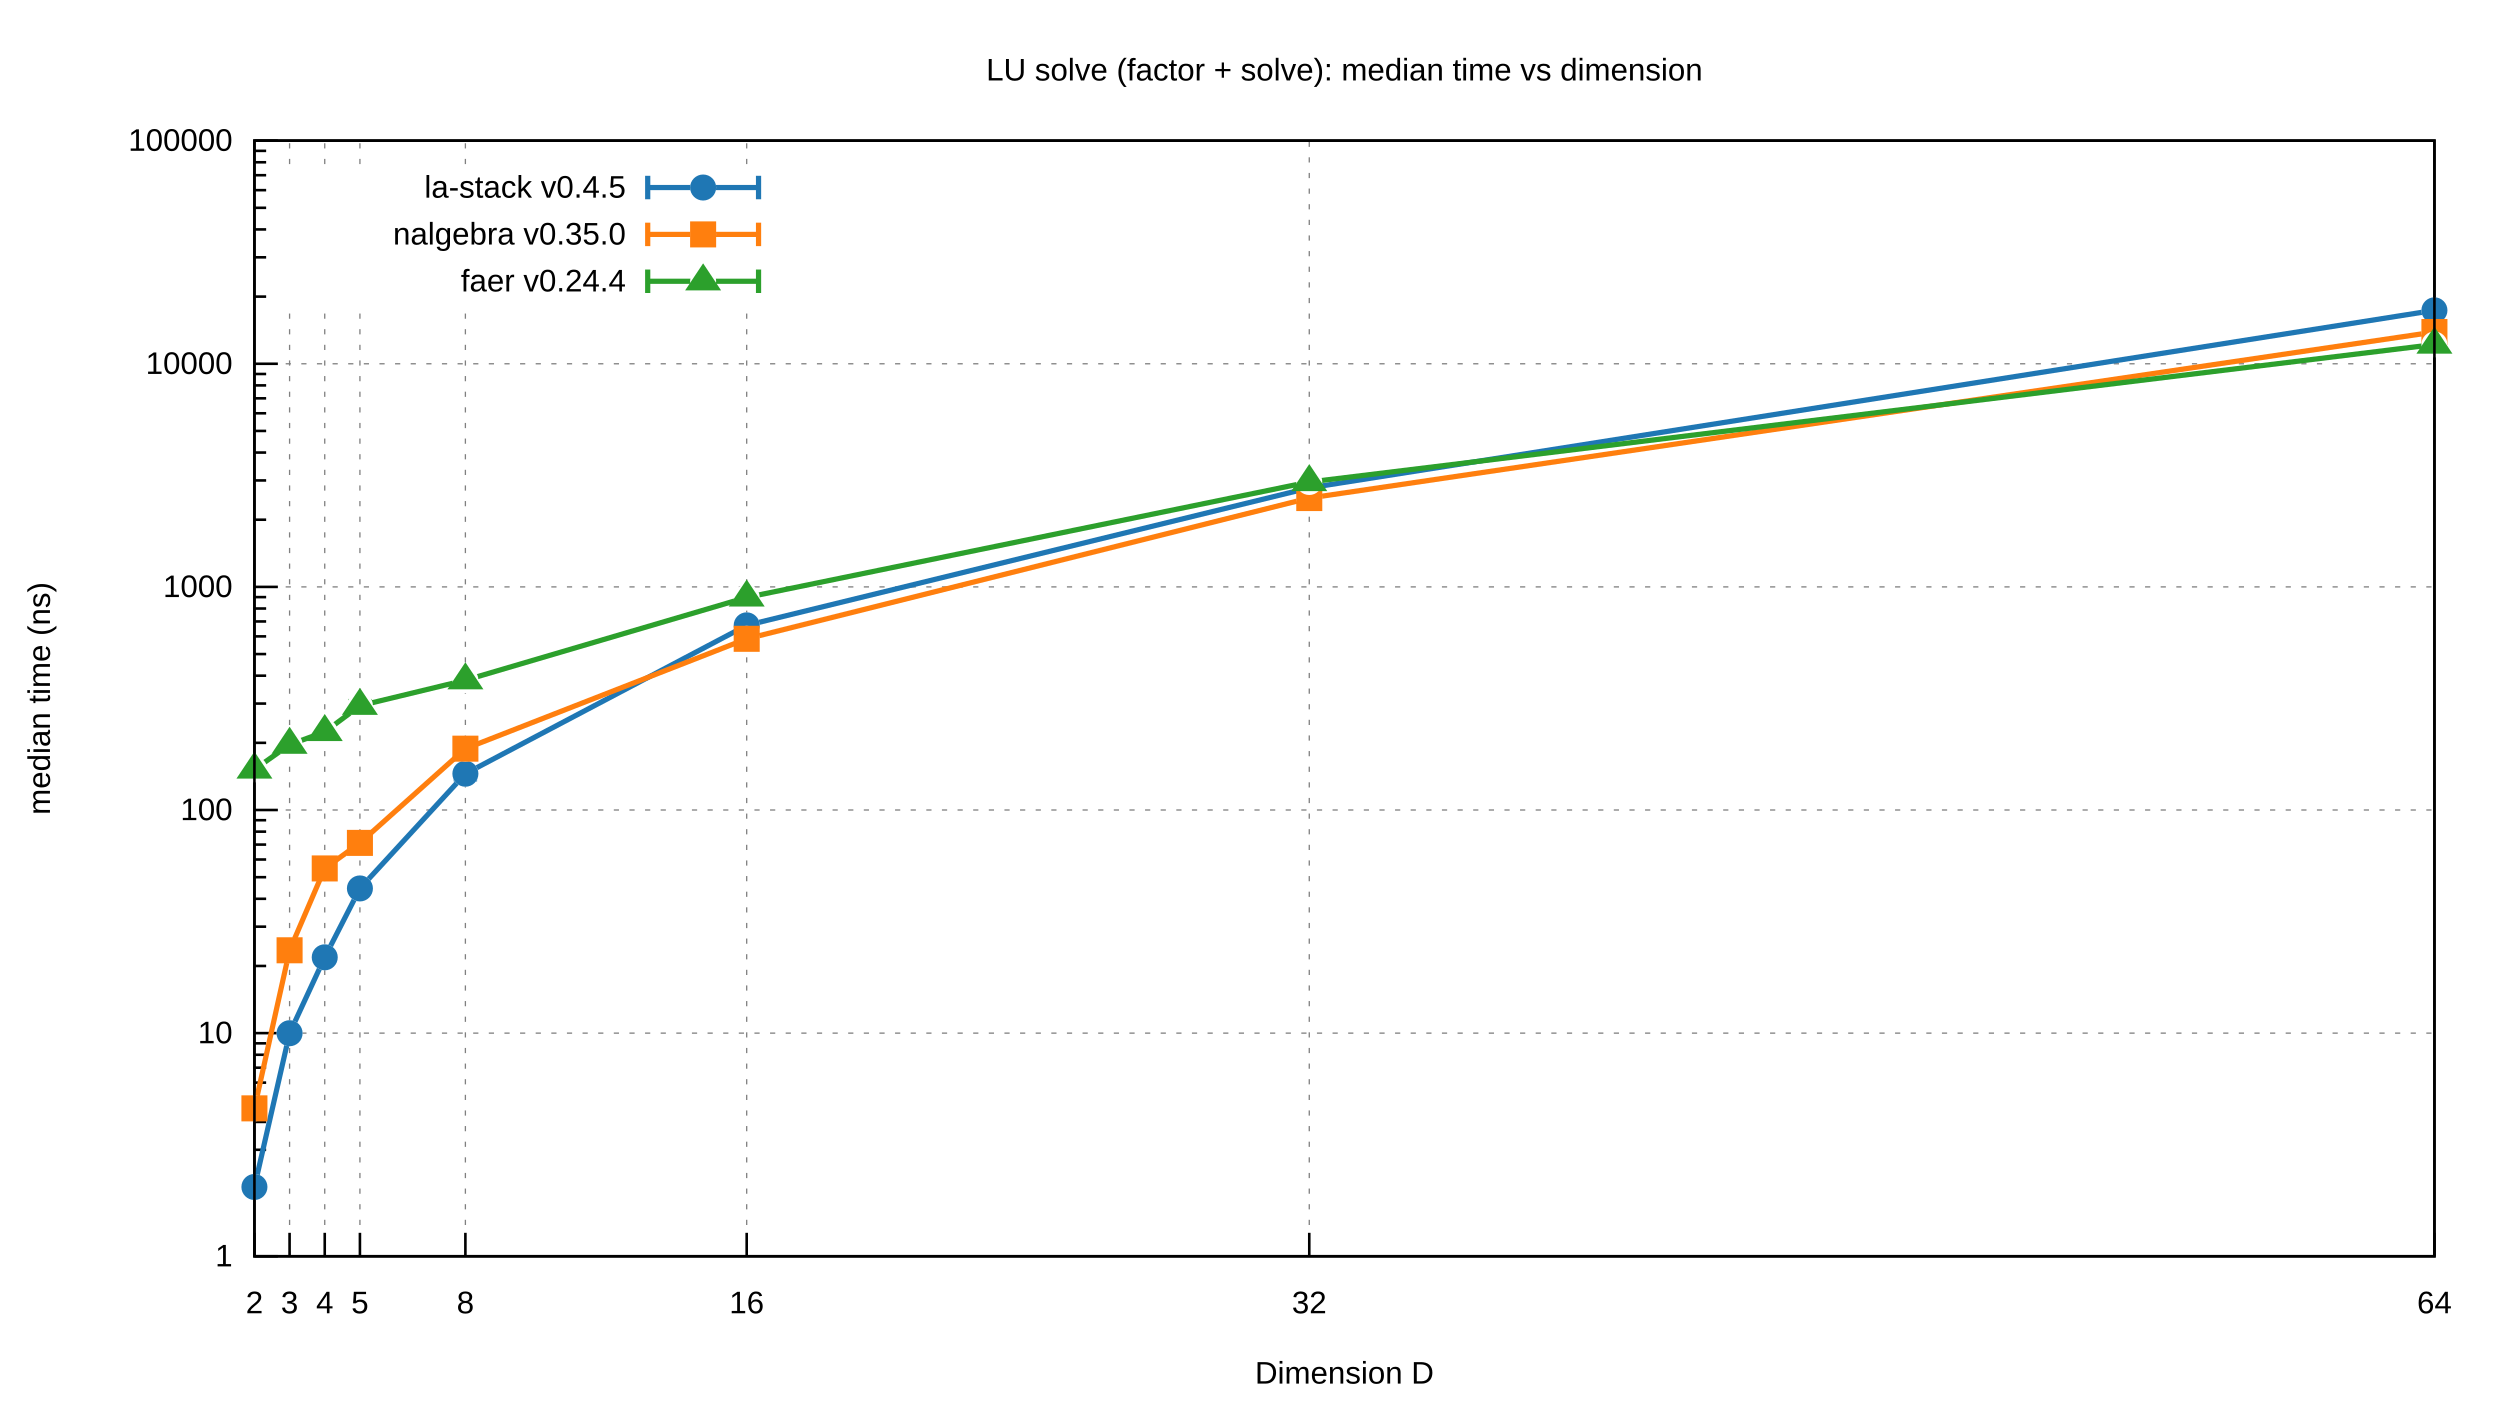
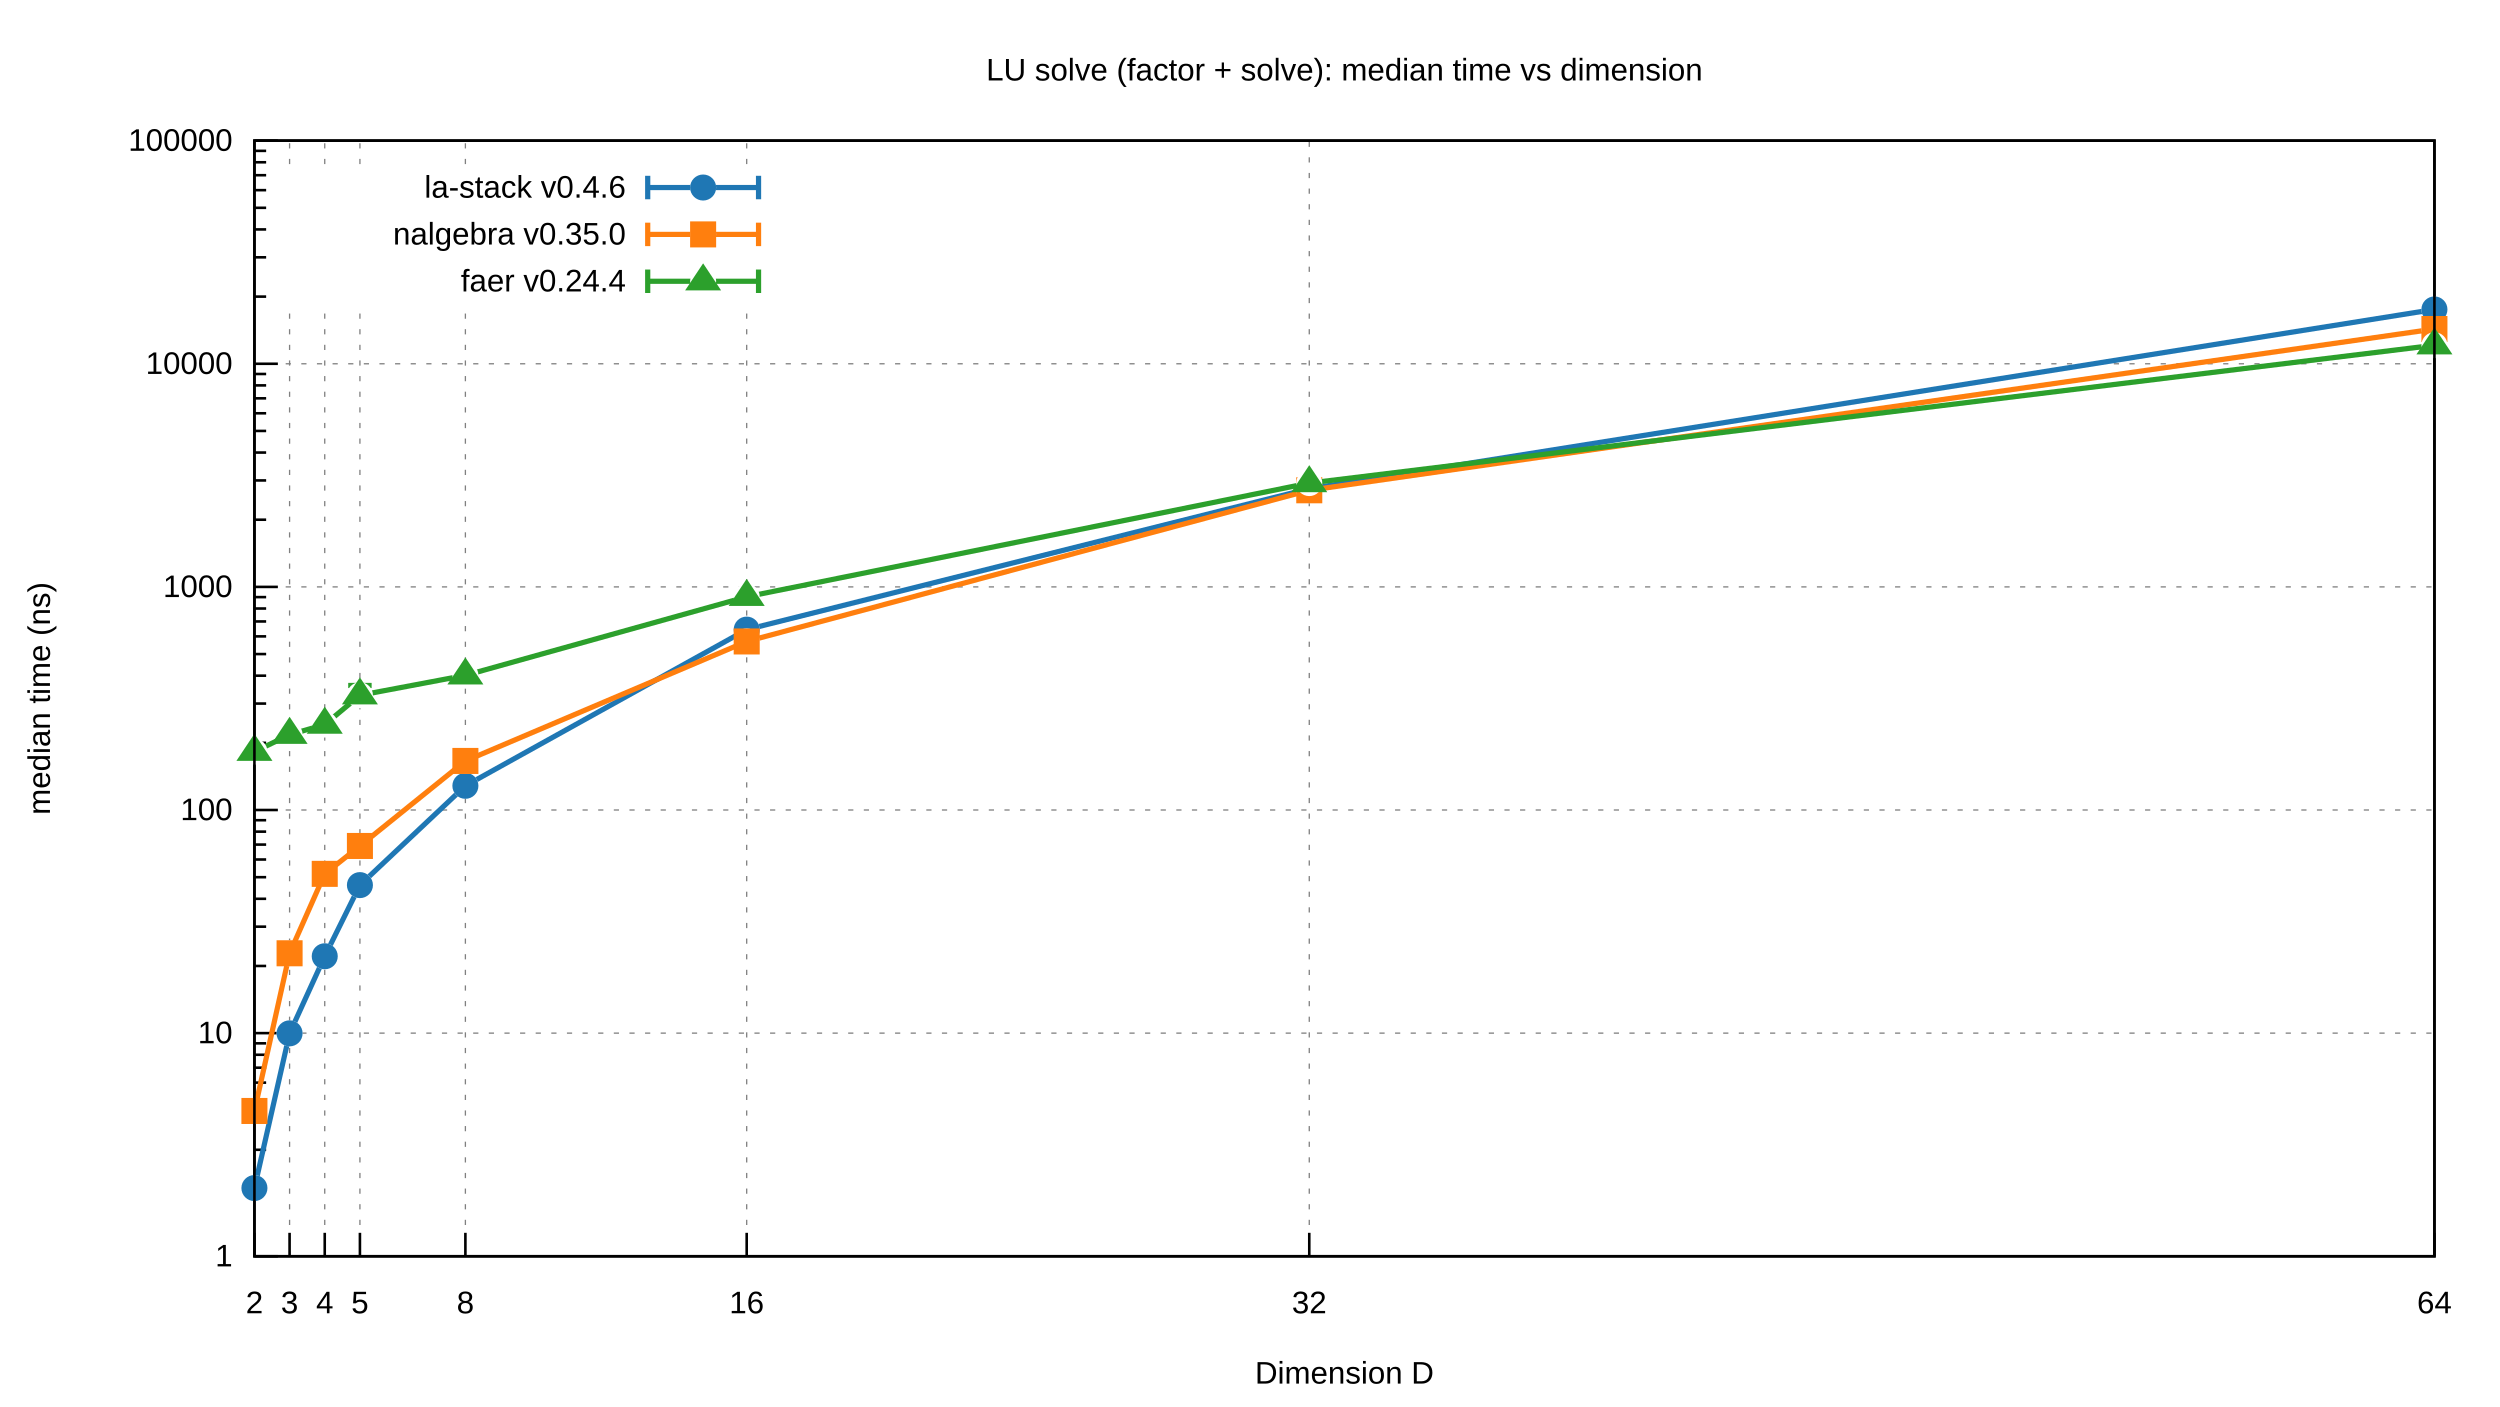
<svg xmlns="http://www.w3.org/2000/svg" xmlns:xlink="http://www.w3.org/1999/xlink" width="960" height="540" viewBox="0 0 960 540">
  <g id="gnuplot_canvas">
    <rect x="0" y="0" width="960" height="540" fill="none" />
    <defs>
      <circle id="gpDot" r="0.5" stroke-width="0.5" stroke="currentColor" />
      <path id="gpPt0" stroke-width="0.222" stroke="currentColor" d="M-1,0 h2 M0,-1 v2" />
      <path id="gpPt1" stroke-width="0.222" stroke="currentColor" d="M-1,-1 L1,1 M1,-1 L-1,1" />
      <path id="gpPt2" stroke-width="0.222" stroke="currentColor" d="M-1,0 L1,0 M0,-1 L0,1 M-1,-1 L1,1 M-1,1 L1,-1" />
      <rect id="gpPt3" stroke-width="0.222" stroke="currentColor" x="-1" y="-1" width="2" height="2" />
      <rect id="gpPt4" stroke-width="0.222" stroke="currentColor" fill="currentColor" x="-1" y="-1" width="2" height="2" />
      <circle id="gpPt5" stroke-width="0.222" stroke="currentColor" cx="0" cy="0" r="1" />
      <use xlink:href="#gpPt5" id="gpPt6" fill="currentColor" stroke="none" />
      <path id="gpPt7" stroke-width="0.222" stroke="currentColor" d="M0,-1.33 L-1.33,0.67 L1.33,0.67 z" />
      <use xlink:href="#gpPt7" id="gpPt8" fill="currentColor" stroke="none" />
      <use xlink:href="#gpPt7" id="gpPt9" stroke="currentColor" transform="rotate(180)" />
      <use xlink:href="#gpPt9" id="gpPt10" fill="currentColor" stroke="none" />
      <use xlink:href="#gpPt3" id="gpPt11" stroke="currentColor" transform="rotate(45)" />
      <use xlink:href="#gpPt11" id="gpPt12" fill="currentColor" stroke="none" />
      <path id="gpPt13" stroke-width="0.222" stroke="currentColor" d="M0,1.330 L1.265,0.411 L0.782,-1.067 L-0.782,-1.076 L-1.265,0.411 z" />
      <use xlink:href="#gpPt13" id="gpPt14" fill="currentColor" stroke="none" />
      <filter id="textbox" filterUnits="objectBoundingBox" x="0" y="0" height="1" width="1">
        <feFlood flood-color="white" flood-opacity="1" result="bgnd" />
        <feComposite in="SourceGraphic" in2="bgnd" operator="atop" />
      </filter>
      <filter id="greybox" filterUnits="objectBoundingBox" x="0" y="0" height="1" width="1">
        <feFlood flood-color="lightgrey" flood-opacity="1" result="grey" />
        <feComposite in="SourceGraphic" in2="grey" operator="atop" />
      </filter>
    </defs>
    <g fill="none" color="white" stroke="currentColor" stroke-width="1.00" stroke-linecap="butt" stroke-linejoin="miter">
</g>
    <g fill="none" color="black" stroke="currentColor" stroke-width="1.00" stroke-linecap="butt" stroke-linejoin="miter">
</g>
    <g fill="none" color="black" stroke="black" stroke-width="0.50" stroke-linecap="butt" stroke-linejoin="miter">
</g>
    <g fill="none" color="gray" stroke="currentColor" stroke-width="0.50" stroke-linecap="butt" stroke-linejoin="miter">
      <path stroke="gray" stroke-dasharray="2,4" class="gridline" d="M97.70,482.40 L934.82,482.40  " />
    </g>
    <g fill="none" color="gray" stroke="gray" stroke-width="1.00" stroke-linecap="butt" stroke-linejoin="miter">
</g>
    <g fill="none" color="black" stroke="currentColor" stroke-width="1.00" stroke-linecap="butt" stroke-linejoin="miter">
      <path stroke="black" d="M97.70,482.40 L106.70,482.40  " />
      <g transform="translate(89.31,486.30)" stroke="none" fill="black" font-family="Arial" font-size="12.00" text-anchor="end">
        <text> 1</text>
      </g>
    </g>
    <g fill="none" color="black" stroke="currentColor" stroke-width="1.00" stroke-linecap="butt" stroke-linejoin="miter">
      <path stroke="black" d="M97.70,456.61 L102.20,456.61 M97.70,441.52 L102.20,441.52 M97.70,430.82 L102.20,430.82 M97.70,422.51 L102.20,422.51   M97.70,415.73 L102.20,415.73 M97.70,409.99 L102.20,409.99 M97.70,405.03 L102.20,405.03 M97.70,400.64 L102.20,400.64    " />
    </g>
    <g fill="none" color="black" stroke="black" stroke-width="0.50" stroke-linecap="butt" stroke-linejoin="miter">
</g>
    <g fill="none" color="gray" stroke="currentColor" stroke-width="0.50" stroke-linecap="butt" stroke-linejoin="miter">
      <path stroke="gray" stroke-dasharray="2,4" class="gridline" d="M97.70,396.72 L934.82,396.72  " />
    </g>
    <g fill="none" color="gray" stroke="gray" stroke-width="1.00" stroke-linecap="butt" stroke-linejoin="miter">
</g>
    <g fill="none" color="black" stroke="currentColor" stroke-width="1.00" stroke-linecap="butt" stroke-linejoin="miter">
      <path stroke="black" d="M97.70,396.72 L106.70,396.72  " />
      <g transform="translate(89.31,400.62)" stroke="none" fill="black" font-family="Arial" font-size="12.00" text-anchor="end">
        <text> 10</text>
      </g>
    </g>
    <g fill="none" color="black" stroke="currentColor" stroke-width="1.00" stroke-linecap="butt" stroke-linejoin="miter">
      <path stroke="black" d="M97.70,370.93 L102.20,370.93 M97.70,355.84 L102.20,355.84 M97.70,345.14 L102.20,345.14 M97.70,336.84 L102.20,336.84   M97.70,330.05 L102.20,330.05 M97.70,324.32 L102.20,324.32 M97.70,319.35 L102.20,319.35 M97.70,314.96 L102.20,314.96    " />
    </g>
    <g fill="none" color="black" stroke="black" stroke-width="0.50" stroke-linecap="butt" stroke-linejoin="miter">
</g>
    <g fill="none" color="gray" stroke="currentColor" stroke-width="0.50" stroke-linecap="butt" stroke-linejoin="miter">
      <path stroke="gray" stroke-dasharray="2,4" class="gridline" d="M97.70,311.04 L934.82,311.04  " />
    </g>
    <g fill="none" color="gray" stroke="gray" stroke-width="1.00" stroke-linecap="butt" stroke-linejoin="miter">
</g>
    <g fill="none" color="black" stroke="currentColor" stroke-width="1.00" stroke-linecap="butt" stroke-linejoin="miter">
      <path stroke="black" d="M97.70,311.04 L106.70,311.04  " />
      <g transform="translate(89.31,314.94)" stroke="none" fill="black" font-family="Arial" font-size="12.00" text-anchor="end">
        <text> 100</text>
      </g>
    </g>
    <g fill="none" color="black" stroke="currentColor" stroke-width="1.00" stroke-linecap="butt" stroke-linejoin="miter">
      <path stroke="black" d="M97.70,285.25 L102.20,285.25 M97.70,270.17 L102.20,270.17 M97.70,259.46 L102.20,259.46 M97.70,251.16 L102.20,251.16   M97.70,244.37 L102.20,244.37 M97.70,238.64 L102.20,238.64 M97.70,233.67 L102.20,233.67 M97.70,229.29 L102.20,229.29    " />
    </g>
    <g fill="none" color="black" stroke="black" stroke-width="0.50" stroke-linecap="butt" stroke-linejoin="miter">
</g>
    <g fill="none" color="gray" stroke="currentColor" stroke-width="0.50" stroke-linecap="butt" stroke-linejoin="miter">
      <path stroke="gray" stroke-dasharray="2,4" class="gridline" d="M97.70,225.37 L934.82,225.37  " />
    </g>
    <g fill="none" color="gray" stroke="gray" stroke-width="1.00" stroke-linecap="butt" stroke-linejoin="miter">
</g>
    <g fill="none" color="black" stroke="currentColor" stroke-width="1.00" stroke-linecap="butt" stroke-linejoin="miter">
      <path stroke="black" d="M97.70,225.37 L106.70,225.37  " />
      <g transform="translate(89.31,229.27)" stroke="none" fill="black" font-family="Arial" font-size="12.00" text-anchor="end">
        <text> 1000</text>
      </g>
    </g>
    <g fill="none" color="black" stroke="currentColor" stroke-width="1.00" stroke-linecap="butt" stroke-linejoin="miter">
      <path stroke="black" d="M97.70,199.57 L102.20,199.57 M97.70,184.49 L102.20,184.49 M97.70,173.78 L102.20,173.78 M97.70,165.48 L102.20,165.48   M97.70,158.70 L102.20,158.70 M97.70,152.96 L102.20,152.96 M97.70,147.99 L102.20,147.99 M97.70,143.61 L102.20,143.61    " />
    </g>
    <g fill="none" color="black" stroke="black" stroke-width="0.50" stroke-linecap="butt" stroke-linejoin="miter">
</g>
    <g fill="none" color="gray" stroke="currentColor" stroke-width="0.50" stroke-linecap="butt" stroke-linejoin="miter">
      <path stroke="gray" stroke-dasharray="2,4" class="gridline" d="M97.70,139.69 L934.82,139.69  " />
    </g>
    <g fill="none" color="gray" stroke="gray" stroke-width="1.00" stroke-linecap="butt" stroke-linejoin="miter">
</g>
    <g fill="none" color="black" stroke="currentColor" stroke-width="1.00" stroke-linecap="butt" stroke-linejoin="miter">
      <path stroke="black" d="M97.70,139.69 L106.70,139.69  " />
      <g transform="translate(89.31,143.59)" stroke="none" fill="black" font-family="Arial" font-size="12.00" text-anchor="end">
        <text> 10000</text>
      </g>
    </g>
    <g fill="none" color="black" stroke="currentColor" stroke-width="1.00" stroke-linecap="butt" stroke-linejoin="miter">
      <path stroke="black" d="M97.70,113.90 L102.20,113.90 M97.70,98.81 L102.20,98.81 M97.70,88.10 L102.20,88.10 M97.70,79.80 L102.20,79.80   M97.70,73.02 L102.20,73.02 M97.70,67.28 L102.20,67.28 M97.70,62.31 L102.20,62.31 M97.70,57.93 L102.20,57.93    " />
    </g>
    <g fill="none" color="black" stroke="black" stroke-width="0.50" stroke-linecap="butt" stroke-linejoin="miter">
</g>
    <g fill="none" color="gray" stroke="currentColor" stroke-width="0.50" stroke-linecap="butt" stroke-linejoin="miter">
      <path stroke="gray" stroke-dasharray="2,4" class="gridline" d="M97.70,54.01 L934.82,54.01  " />
    </g>
    <g fill="none" color="gray" stroke="gray" stroke-width="1.00" stroke-linecap="butt" stroke-linejoin="miter">
</g>
    <g fill="none" color="black" stroke="currentColor" stroke-width="1.00" stroke-linecap="butt" stroke-linejoin="miter">
      <path stroke="black" d="M97.70,54.01 L106.70,54.01  " />
      <g transform="translate(89.31,57.91)" stroke="none" fill="black" font-family="Arial" font-size="12.00" text-anchor="end">
        <text> 100000</text>
      </g>
    </g>
    <g fill="none" color="black" stroke="currentColor" stroke-width="1.00" stroke-linecap="butt" stroke-linejoin="miter">
</g>
    <g fill="none" color="black" stroke="black" stroke-width="0.50" stroke-linecap="butt" stroke-linejoin="miter">
</g>
    <g fill="none" color="gray" stroke="currentColor" stroke-width="0.50" stroke-linecap="butt" stroke-linejoin="miter">
      <path stroke="gray" stroke-dasharray="2,4" class="gridline" d="M97.70,482.40 L97.70,54.01  " />
    </g>
    <g fill="none" color="gray" stroke="gray" stroke-width="1.00" stroke-linecap="butt" stroke-linejoin="miter">
</g>
    <g fill="none" color="black" stroke="currentColor" stroke-width="1.00" stroke-linecap="butt" stroke-linejoin="miter">
      <path stroke="black" d="M97.70,482.40 L97.70,473.40  " />
      <g transform="translate(97.70,504.30)" stroke="none" fill="black" font-family="Arial" font-size="12.00" text-anchor="middle">
        <text> 2</text>
      </g>
    </g>
    <g fill="none" color="black" stroke="currentColor" stroke-width="1.00" stroke-linecap="butt" stroke-linejoin="miter">
</g>
    <g fill="none" color="black" stroke="black" stroke-width="0.50" stroke-linecap="butt" stroke-linejoin="miter">
</g>
    <g fill="none" color="gray" stroke="currentColor" stroke-width="0.50" stroke-linecap="butt" stroke-linejoin="miter">
      <path stroke="gray" stroke-dasharray="2,4" class="gridline" d="M111.20,482.40 L111.20,117.01 M111.20,63.01 L111.20,54.01  " />
    </g>
    <g fill="none" color="gray" stroke="gray" stroke-width="1.00" stroke-linecap="butt" stroke-linejoin="miter">
</g>
    <g fill="none" color="black" stroke="currentColor" stroke-width="1.00" stroke-linecap="butt" stroke-linejoin="miter">
      <path stroke="black" d="M111.20,482.40 L111.20,473.40  " />
      <g transform="translate(111.20,504.30)" stroke="none" fill="black" font-family="Arial" font-size="12.00" text-anchor="middle">
        <text> 3</text>
      </g>
    </g>
    <g fill="none" color="black" stroke="currentColor" stroke-width="1.00" stroke-linecap="butt" stroke-linejoin="miter">
</g>
    <g fill="none" color="black" stroke="black" stroke-width="0.50" stroke-linecap="butt" stroke-linejoin="miter">
</g>
    <g fill="none" color="gray" stroke="currentColor" stroke-width="0.50" stroke-linecap="butt" stroke-linejoin="miter">
      <path stroke="gray" stroke-dasharray="2,4" class="gridline" d="M124.70,482.40 L124.70,117.01 M124.70,63.01 L124.70,54.01  " />
    </g>
    <g fill="none" color="gray" stroke="gray" stroke-width="1.00" stroke-linecap="butt" stroke-linejoin="miter">
</g>
    <g fill="none" color="black" stroke="currentColor" stroke-width="1.00" stroke-linecap="butt" stroke-linejoin="miter">
      <path stroke="black" d="M124.70,482.40 L124.70,473.40  " />
      <g transform="translate(124.70,504.30)" stroke="none" fill="black" font-family="Arial" font-size="12.00" text-anchor="middle">
        <text> 4</text>
      </g>
    </g>
    <g fill="none" color="black" stroke="currentColor" stroke-width="1.00" stroke-linecap="butt" stroke-linejoin="miter">
</g>
    <g fill="none" color="black" stroke="black" stroke-width="0.50" stroke-linecap="butt" stroke-linejoin="miter">
</g>
    <g fill="none" color="gray" stroke="currentColor" stroke-width="0.50" stroke-linecap="butt" stroke-linejoin="miter">
      <path stroke="gray" stroke-dasharray="2,4" class="gridline" d="M138.21,482.40 L138.21,117.01 M138.21,63.01 L138.21,54.01  " />
    </g>
    <g fill="none" color="gray" stroke="gray" stroke-width="1.00" stroke-linecap="butt" stroke-linejoin="miter">
</g>
    <g fill="none" color="black" stroke="currentColor" stroke-width="1.00" stroke-linecap="butt" stroke-linejoin="miter">
      <path stroke="black" d="M138.21,482.40 L138.21,473.40  " />
      <g transform="translate(138.21,504.30)" stroke="none" fill="black" font-family="Arial" font-size="12.00" text-anchor="middle">
        <text> 5</text>
      </g>
    </g>
    <g fill="none" color="black" stroke="currentColor" stroke-width="1.00" stroke-linecap="butt" stroke-linejoin="miter">
</g>
    <g fill="none" color="black" stroke="black" stroke-width="0.50" stroke-linecap="butt" stroke-linejoin="miter">
</g>
    <g fill="none" color="gray" stroke="currentColor" stroke-width="0.50" stroke-linecap="butt" stroke-linejoin="miter">
      <path stroke="gray" stroke-dasharray="2,4" class="gridline" d="M178.71,482.40 L178.71,117.01 M178.71,63.01 L178.71,54.01  " />
    </g>
    <g fill="none" color="gray" stroke="gray" stroke-width="1.00" stroke-linecap="butt" stroke-linejoin="miter">
</g>
    <g fill="none" color="black" stroke="currentColor" stroke-width="1.00" stroke-linecap="butt" stroke-linejoin="miter">
      <path stroke="black" d="M178.71,482.40 L178.71,473.40  " />
      <g transform="translate(178.71,504.30)" stroke="none" fill="black" font-family="Arial" font-size="12.00" text-anchor="middle">
        <text> 8</text>
      </g>
    </g>
    <g fill="none" color="black" stroke="currentColor" stroke-width="1.00" stroke-linecap="butt" stroke-linejoin="miter">
</g>
    <g fill="none" color="black" stroke="black" stroke-width="0.50" stroke-linecap="butt" stroke-linejoin="miter">
</g>
    <g fill="none" color="gray" stroke="currentColor" stroke-width="0.50" stroke-linecap="butt" stroke-linejoin="miter">
      <path stroke="gray" stroke-dasharray="2,4" class="gridline" d="M286.73,482.40 L286.73,117.01 M286.73,63.01 L286.73,54.01  " />
    </g>
    <g fill="none" color="gray" stroke="gray" stroke-width="1.00" stroke-linecap="butt" stroke-linejoin="miter">
</g>
    <g fill="none" color="black" stroke="currentColor" stroke-width="1.00" stroke-linecap="butt" stroke-linejoin="miter">
      <path stroke="black" d="M286.73,482.40 L286.73,473.40  " />
      <g transform="translate(286.73,504.30)" stroke="none" fill="black" font-family="Arial" font-size="12.00" text-anchor="middle">
        <text> 16</text>
      </g>
    </g>
    <g fill="none" color="black" stroke="currentColor" stroke-width="1.00" stroke-linecap="butt" stroke-linejoin="miter">
</g>
    <g fill="none" color="black" stroke="black" stroke-width="0.50" stroke-linecap="butt" stroke-linejoin="miter">
</g>
    <g fill="none" color="gray" stroke="currentColor" stroke-width="0.50" stroke-linecap="butt" stroke-linejoin="miter">
      <path stroke="gray" stroke-dasharray="2,4" class="gridline" d="M502.76,482.40 L502.76,54.01  " />
    </g>
    <g fill="none" color="gray" stroke="gray" stroke-width="1.00" stroke-linecap="butt" stroke-linejoin="miter">
</g>
    <g fill="none" color="black" stroke="currentColor" stroke-width="1.00" stroke-linecap="butt" stroke-linejoin="miter">
      <path stroke="black" d="M502.76,482.40 L502.76,473.40  " />
      <g transform="translate(502.76,504.30)" stroke="none" fill="black" font-family="Arial" font-size="12.00" text-anchor="middle">
        <text> 32</text>
      </g>
    </g>
    <g fill="none" color="black" stroke="currentColor" stroke-width="1.00" stroke-linecap="butt" stroke-linejoin="miter">
</g>
    <g fill="none" color="black" stroke="black" stroke-width="0.50" stroke-linecap="butt" stroke-linejoin="miter">
</g>
    <g fill="none" color="gray" stroke="currentColor" stroke-width="0.50" stroke-linecap="butt" stroke-linejoin="miter">
      <path stroke="gray" stroke-dasharray="2,4" class="gridline" d="M934.82,482.40 L934.82,54.01  " />
    </g>
    <g fill="none" color="gray" stroke="gray" stroke-width="1.00" stroke-linecap="butt" stroke-linejoin="miter">
</g>
    <g fill="none" color="black" stroke="currentColor" stroke-width="1.00" stroke-linecap="butt" stroke-linejoin="miter">
      <path stroke="black" d="M934.82,482.40 L934.82,473.40  " />
      <g transform="translate(934.82,504.30)" stroke="none" fill="black" font-family="Arial" font-size="12.00" text-anchor="middle">
        <text> 64</text>
      </g>
    </g>
    <g fill="none" color="black" stroke="currentColor" stroke-width="1.00" stroke-linecap="butt" stroke-linejoin="miter">
</g>
    <g fill="none" color="black" stroke="currentColor" stroke-width="1.00" stroke-linecap="butt" stroke-linejoin="miter">
      <path stroke="black" d="M97.70,54.01 L97.70,482.40 L934.82,482.40 L934.82,54.01 L97.70,54.01 Z  " />
    </g>
    <g fill="none" color="black" stroke="currentColor" stroke-width="1.00" stroke-linecap="butt" stroke-linejoin="miter">
</g>
    <g id="gnuplot_plot_1" fill="none">
      <g fill="none" color="white" stroke="black" stroke-width="2.00" stroke-linecap="butt" stroke-linejoin="miter">
</g>
      <g fill="none" color="black" stroke="currentColor" stroke-width="2.00" stroke-linecap="butt" stroke-linejoin="miter">
        <g transform="translate(240.33,75.91)" stroke="none" fill="black" font-family="Arial" font-size="12.00" text-anchor="end">
-           <text>la-stack v0.4.5</text>
+           <text>la-stack v0.4.6</text>
        </g>
      </g>
      <g fill="none" color="black" stroke="currentColor" stroke-width="2.00" stroke-linecap="butt" stroke-linejoin="miter">
-         <path stroke="rgb( 31, 119, 180)" d="M248.72,72.01 L291.28,72.01 M248.72,67.51 L248.72,76.51 M291.28,67.51 L291.28,76.51 M97.70,455.80 L111.20,396.76   L124.70,367.61 L138.21,341.16 L178.71,297.11 L286.73,240.13 L502.76,187.35 L934.82,119.17 M97.70,455.83 L97.70,455.78   M97.70,455.83 L102.20,455.83 M97.70,455.78 L102.20,455.78 M111.20,396.89 L111.20,396.70 M106.70,396.89 L115.70,396.89   M106.70,396.70 L115.70,396.70 M124.70,367.65 L124.70,367.59 M120.20,367.65 L129.20,367.65 M120.20,367.59 L129.20,367.59   M138.21,341.36 L138.21,340.99 M133.71,341.36 L142.71,341.36 M133.71,340.99 L142.71,340.99 M178.71,299.07 L178.71,296.80   M174.21,299.07 L183.21,299.07 M174.21,296.80 L183.21,296.80 M286.73,240.22 L286.73,240.04 M282.23,240.22 L291.23,240.22   M282.23,240.04 L291.23,240.04 M502.76,187.39 L502.76,187.29 M498.26,187.39 L507.26,187.39 M498.26,187.29 L507.26,187.29   M934.82,119.38 L934.82,119.05 M930.32,119.38 L934.82,119.38 M930.32,119.05 L934.82,119.05  " />
-       </g>
-       <g fill="none" color="black" stroke="currentColor" stroke-width="2.00" stroke-linecap="butt" stroke-linejoin="miter">
-         <use xlink:href="#gpPt6" transform="translate(97.70,455.80) scale(4.50)" color="white" />
-       </g>
-       <g fill="none" color="black" stroke="currentColor" stroke-width="2.00" stroke-linecap="butt" stroke-linejoin="miter">
-         <use xlink:href="#gpPt6" transform="translate(97.70,455.80) scale(4.50)" color="rgb( 31, 119, 180)" />
-         <use xlink:href="#gpPt6" transform="translate(111.20,396.76) scale(4.50)" color="white" />
-       </g>
-       <g fill="none" color="black" stroke="currentColor" stroke-width="2.00" stroke-linecap="butt" stroke-linejoin="miter">
-         <use xlink:href="#gpPt6" transform="translate(111.20,396.76) scale(4.50)" color="rgb( 31, 119, 180)" />
-         <use xlink:href="#gpPt6" transform="translate(124.70,367.61) scale(4.50)" color="white" />
-       </g>
-       <g fill="none" color="black" stroke="currentColor" stroke-width="2.00" stroke-linecap="butt" stroke-linejoin="miter">
-         <use xlink:href="#gpPt6" transform="translate(124.70,367.61) scale(4.50)" color="rgb( 31, 119, 180)" />
-         <use xlink:href="#gpPt6" transform="translate(138.21,341.16) scale(4.50)" color="white" />
-       </g>
-       <g fill="none" color="black" stroke="currentColor" stroke-width="2.00" stroke-linecap="butt" stroke-linejoin="miter">
-         <use xlink:href="#gpPt6" transform="translate(138.21,341.16) scale(4.50)" color="rgb( 31, 119, 180)" />
-         <use xlink:href="#gpPt6" transform="translate(178.71,297.11) scale(4.50)" color="white" />
-       </g>
-       <g fill="none" color="black" stroke="currentColor" stroke-width="2.00" stroke-linecap="butt" stroke-linejoin="miter">
-         <use xlink:href="#gpPt6" transform="translate(178.71,297.11) scale(4.50)" color="rgb( 31, 119, 180)" />
-         <use xlink:href="#gpPt6" transform="translate(286.73,240.13) scale(4.50)" color="white" />
-       </g>
-       <g fill="none" color="black" stroke="currentColor" stroke-width="2.00" stroke-linecap="butt" stroke-linejoin="miter">
-         <use xlink:href="#gpPt6" transform="translate(286.73,240.13) scale(4.50)" color="rgb( 31, 119, 180)" />
-         <use xlink:href="#gpPt6" transform="translate(502.76,187.35) scale(4.50)" color="white" />
-       </g>
-       <g fill="none" color="black" stroke="currentColor" stroke-width="2.00" stroke-linecap="butt" stroke-linejoin="miter">
-         <use xlink:href="#gpPt6" transform="translate(502.76,187.35) scale(4.50)" color="rgb( 31, 119, 180)" />
-         <use xlink:href="#gpPt6" transform="translate(934.82,119.17) scale(4.50)" color="white" />
-       </g>
-       <g fill="none" color="black" stroke="currentColor" stroke-width="2.00" stroke-linecap="butt" stroke-linejoin="miter">
-         <use xlink:href="#gpPt6" transform="translate(934.82,119.17) scale(4.50)" color="rgb( 31, 119, 180)" />
+         <path stroke="rgb( 31, 119, 180)" d="M248.72,72.01 L291.28,72.01 M248.72,67.51 L248.72,76.51 M291.28,67.51 L291.28,76.51 M97.70,456.22 L111.20,396.81   L124.70,367.21 L138.21,339.88 L178.71,301.75 L286.73,241.77 L502.76,187.65 L934.82,118.83 M97.70,456.27 L97.70,455.79   M97.70,456.27 L102.20,456.27 M97.70,455.79 L102.20,455.79 M111.20,397.10 L111.20,396.63 M106.70,397.10 L115.70,397.10   M106.70,396.63 L115.70,396.63 M124.70,367.28 L124.70,367.15 M120.20,367.28 L129.20,367.28 M120.20,367.15 L129.20,367.15   M138.21,339.95 L138.21,339.85 M133.71,339.95 L142.71,339.95 M133.71,339.85 L142.71,339.85 M178.71,301.80 L178.71,301.67   M174.21,301.80 L183.21,301.80 M174.21,301.67 L183.21,301.67 M286.73,241.89 L286.73,241.69 M282.23,241.89 L291.23,241.89   M282.23,241.69 L291.23,241.69 M502.76,187.69 L502.76,187.58 M498.26,187.69 L507.26,187.69 M498.26,187.58 L507.26,187.58   M934.82,119.15 L934.82,118.74 M930.32,119.15 L934.82,119.15 M930.32,118.74 L934.82,118.74  " />
+       </g>
+       <g fill="none" color="black" stroke="currentColor" stroke-width="2.00" stroke-linecap="butt" stroke-linejoin="miter">
+         <use xlink:href="#gpPt6" transform="translate(97.70,456.22) scale(4.50)" color="white" />
+       </g>
+       <g fill="none" color="black" stroke="currentColor" stroke-width="2.00" stroke-linecap="butt" stroke-linejoin="miter">
+         <use xlink:href="#gpPt6" transform="translate(97.70,456.22) scale(4.50)" color="rgb( 31, 119, 180)" />
+         <use xlink:href="#gpPt6" transform="translate(111.20,396.81) scale(4.50)" color="white" />
+       </g>
+       <g fill="none" color="black" stroke="currentColor" stroke-width="2.00" stroke-linecap="butt" stroke-linejoin="miter">
+         <use xlink:href="#gpPt6" transform="translate(111.20,396.81) scale(4.50)" color="rgb( 31, 119, 180)" />
+         <use xlink:href="#gpPt6" transform="translate(124.70,367.21) scale(4.50)" color="white" />
+       </g>
+       <g fill="none" color="black" stroke="currentColor" stroke-width="2.00" stroke-linecap="butt" stroke-linejoin="miter">
+         <use xlink:href="#gpPt6" transform="translate(124.70,367.21) scale(4.50)" color="rgb( 31, 119, 180)" />
+         <use xlink:href="#gpPt6" transform="translate(138.21,339.88) scale(4.50)" color="white" />
+       </g>
+       <g fill="none" color="black" stroke="currentColor" stroke-width="2.00" stroke-linecap="butt" stroke-linejoin="miter">
+         <use xlink:href="#gpPt6" transform="translate(138.21,339.88) scale(4.50)" color="rgb( 31, 119, 180)" />
+         <use xlink:href="#gpPt6" transform="translate(178.71,301.75) scale(4.50)" color="white" />
+       </g>
+       <g fill="none" color="black" stroke="currentColor" stroke-width="2.00" stroke-linecap="butt" stroke-linejoin="miter">
+         <use xlink:href="#gpPt6" transform="translate(178.71,301.75) scale(4.50)" color="rgb( 31, 119, 180)" />
+         <use xlink:href="#gpPt6" transform="translate(286.73,241.77) scale(4.50)" color="white" />
+       </g>
+       <g fill="none" color="black" stroke="currentColor" stroke-width="2.00" stroke-linecap="butt" stroke-linejoin="miter">
+         <use xlink:href="#gpPt6" transform="translate(286.73,241.77) scale(4.50)" color="rgb( 31, 119, 180)" />
+         <use xlink:href="#gpPt6" transform="translate(502.76,187.65) scale(4.50)" color="white" />
+       </g>
+       <g fill="none" color="black" stroke="currentColor" stroke-width="2.00" stroke-linecap="butt" stroke-linejoin="miter">
+         <use xlink:href="#gpPt6" transform="translate(502.76,187.65) scale(4.50)" color="rgb( 31, 119, 180)" />
+         <use xlink:href="#gpPt6" transform="translate(934.82,118.83) scale(4.50)" color="white" />
+       </g>
+       <g fill="none" color="black" stroke="currentColor" stroke-width="2.00" stroke-linecap="butt" stroke-linejoin="miter">
+         <use xlink:href="#gpPt6" transform="translate(934.82,118.83) scale(4.50)" color="rgb( 31, 119, 180)" />
        <use xlink:href="#gpPt6" transform="translate(270.00,72.01) scale(4.50)" color="white" />
      </g>
      <g fill="none" color="black" stroke="currentColor" stroke-width="2.00" stroke-linecap="butt" stroke-linejoin="miter">
        <use xlink:href="#gpPt6" transform="translate(270.00,72.01) scale(4.50)" color="rgb( 31, 119, 180)" />
      </g>
    </g>
    <g id="gnuplot_plot_2" fill="none">
      <g fill="none" color="black" stroke="currentColor" stroke-width="2.00" stroke-linecap="butt" stroke-linejoin="miter">
        <g transform="translate(240.33,93.91)" stroke="none" fill="black" font-family="Arial" font-size="12.00" text-anchor="end">
          <text>nalgebra v0.35.0</text>
        </g>
      </g>
      <g fill="none" color="black" stroke="currentColor" stroke-width="2.00" stroke-linecap="butt" stroke-linejoin="miter">
-         <path stroke="rgb(255, 127,  14)" d="M248.72,90.01 L291.28,90.01 M248.72,85.51 L248.72,94.51 M291.28,85.51 L291.28,94.51 M97.70,425.61 L111.20,364.91   L124.70,333.48 L138.21,323.67 L178.71,287.49 L286.73,245.30 L502.76,191.25 L934.82,127.49 M97.70,425.66 L97.70,425.55   M97.70,425.66 L102.20,425.66 M97.70,425.55 L102.20,425.55 M111.20,365.04 L111.20,364.75 M106.70,365.04 L115.70,365.04   M106.70,364.75 L115.70,364.75 M124.70,333.54 L124.70,333.37 M120.20,333.54 L129.20,333.54 M120.20,333.37 L129.20,333.37   M138.21,323.73 L138.21,323.63 M133.71,323.73 L142.71,323.73 M133.71,323.63 L142.71,323.63 M178.71,287.66 L178.71,287.36   M174.21,287.66 L183.21,287.66 M174.21,287.36 L183.21,287.36 M286.73,245.34 L286.73,245.23 M282.23,245.34 L291.23,245.34   M282.23,245.23 L291.23,245.23 M502.76,191.36 L502.76,191.18 M498.26,191.36 L507.26,191.36 M498.26,191.18 L507.26,191.18   M934.82,127.56 L934.82,127.44 M930.32,127.56 L934.82,127.56 M930.32,127.44 L934.82,127.44  " />
-       </g>
-       <g fill="none" color="black" stroke="currentColor" stroke-width="2.00" stroke-linecap="butt" stroke-linejoin="miter">
-         <use xlink:href="#gpPt6" transform="translate(97.70,425.61) scale(4.50)" color="white" />
-       </g>
-       <g fill="none" color="black" stroke="currentColor" stroke-width="2.00" stroke-linecap="butt" stroke-linejoin="miter">
-         <use xlink:href="#gpPt4" transform="translate(97.70,425.61) scale(4.50)" color="rgb(255, 127,  14)" />
-         <use xlink:href="#gpPt6" transform="translate(111.20,364.91) scale(4.50)" color="white" />
-       </g>
-       <g fill="none" color="black" stroke="currentColor" stroke-width="2.00" stroke-linecap="butt" stroke-linejoin="miter">
-         <use xlink:href="#gpPt4" transform="translate(111.20,364.91) scale(4.50)" color="rgb(255, 127,  14)" />
-         <use xlink:href="#gpPt6" transform="translate(124.70,333.48) scale(4.50)" color="white" />
-       </g>
-       <g fill="none" color="black" stroke="currentColor" stroke-width="2.00" stroke-linecap="butt" stroke-linejoin="miter">
-         <use xlink:href="#gpPt4" transform="translate(124.70,333.48) scale(4.50)" color="rgb(255, 127,  14)" />
-         <use xlink:href="#gpPt6" transform="translate(138.21,323.67) scale(4.50)" color="white" />
-       </g>
-       <g fill="none" color="black" stroke="currentColor" stroke-width="2.00" stroke-linecap="butt" stroke-linejoin="miter">
-         <use xlink:href="#gpPt4" transform="translate(138.21,323.67) scale(4.50)" color="rgb(255, 127,  14)" />
-         <use xlink:href="#gpPt6" transform="translate(178.71,287.49) scale(4.50)" color="white" />
-       </g>
-       <g fill="none" color="black" stroke="currentColor" stroke-width="2.00" stroke-linecap="butt" stroke-linejoin="miter">
-         <use xlink:href="#gpPt4" transform="translate(178.71,287.49) scale(4.50)" color="rgb(255, 127,  14)" />
-         <use xlink:href="#gpPt6" transform="translate(286.73,245.30) scale(4.50)" color="white" />
-       </g>
-       <g fill="none" color="black" stroke="currentColor" stroke-width="2.00" stroke-linecap="butt" stroke-linejoin="miter">
-         <use xlink:href="#gpPt4" transform="translate(286.73,245.30) scale(4.50)" color="rgb(255, 127,  14)" />
-         <use xlink:href="#gpPt6" transform="translate(502.76,191.25) scale(4.50)" color="white" />
-       </g>
-       <g fill="none" color="black" stroke="currentColor" stroke-width="2.00" stroke-linecap="butt" stroke-linejoin="miter">
-         <use xlink:href="#gpPt4" transform="translate(502.76,191.25) scale(4.50)" color="rgb(255, 127,  14)" />
-         <use xlink:href="#gpPt6" transform="translate(934.82,127.49) scale(4.50)" color="white" />
-       </g>
-       <g fill="none" color="black" stroke="currentColor" stroke-width="2.00" stroke-linecap="butt" stroke-linejoin="miter">
-         <use xlink:href="#gpPt4" transform="translate(934.82,127.49) scale(4.50)" color="rgb(255, 127,  14)" />
+         <path stroke="rgb(255, 127,  14)" d="M248.72,90.01 L291.28,90.01 M248.72,85.51 L248.72,94.51 M291.28,85.51 L291.28,94.51 M97.70,426.61 L111.20,366.06   L124.70,335.56 L138.21,324.85 L178.71,292.20 L286.73,246.32 L502.76,188.27 L934.82,126.34 M97.70,426.67 L97.70,426.53   M97.70,426.67 L102.20,426.67 M97.70,426.53 L102.20,426.53 M111.20,366.20 L111.20,365.75 M106.70,366.20 L115.70,366.20   M106.70,365.75 L115.70,365.75 M124.70,335.75 L124.70,335.44 M120.20,335.75 L129.20,335.75 M120.20,335.44 L129.20,335.44   M138.21,324.92 L138.21,324.76 M133.71,324.92 L142.71,324.92 M133.71,324.76 L142.71,324.76 M178.71,292.45 L178.71,291.54   M174.21,292.45 L183.21,292.45 M174.21,291.54 L183.21,291.54 M286.73,246.35 L286.73,246.29 M282.23,246.35 L291.23,246.35   M282.23,246.29 L291.23,246.29 M502.76,188.36 L502.76,188.17 M498.26,188.36 L507.26,188.36 M498.26,188.17 L507.26,188.17   M934.82,126.39 L934.82,126.25 M930.32,126.39 L934.82,126.39 M930.32,126.25 L934.82,126.25  " />
+       </g>
+       <g fill="none" color="black" stroke="currentColor" stroke-width="2.00" stroke-linecap="butt" stroke-linejoin="miter">
+         <use xlink:href="#gpPt6" transform="translate(97.70,426.61) scale(4.50)" color="white" />
+       </g>
+       <g fill="none" color="black" stroke="currentColor" stroke-width="2.00" stroke-linecap="butt" stroke-linejoin="miter">
+         <use xlink:href="#gpPt4" transform="translate(97.70,426.61) scale(4.50)" color="rgb(255, 127,  14)" />
+         <use xlink:href="#gpPt6" transform="translate(111.20,366.06) scale(4.50)" color="white" />
+       </g>
+       <g fill="none" color="black" stroke="currentColor" stroke-width="2.00" stroke-linecap="butt" stroke-linejoin="miter">
+         <use xlink:href="#gpPt4" transform="translate(111.20,366.06) scale(4.50)" color="rgb(255, 127,  14)" />
+         <use xlink:href="#gpPt6" transform="translate(124.70,335.56) scale(4.50)" color="white" />
+       </g>
+       <g fill="none" color="black" stroke="currentColor" stroke-width="2.00" stroke-linecap="butt" stroke-linejoin="miter">
+         <use xlink:href="#gpPt4" transform="translate(124.70,335.56) scale(4.50)" color="rgb(255, 127,  14)" />
+         <use xlink:href="#gpPt6" transform="translate(138.21,324.85) scale(4.50)" color="white" />
+       </g>
+       <g fill="none" color="black" stroke="currentColor" stroke-width="2.00" stroke-linecap="butt" stroke-linejoin="miter">
+         <use xlink:href="#gpPt4" transform="translate(138.21,324.85) scale(4.50)" color="rgb(255, 127,  14)" />
+         <use xlink:href="#gpPt6" transform="translate(178.71,292.20) scale(4.50)" color="white" />
+       </g>
+       <g fill="none" color="black" stroke="currentColor" stroke-width="2.00" stroke-linecap="butt" stroke-linejoin="miter">
+         <use xlink:href="#gpPt4" transform="translate(178.71,292.20) scale(4.50)" color="rgb(255, 127,  14)" />
+         <use xlink:href="#gpPt6" transform="translate(286.73,246.32) scale(4.50)" color="white" />
+       </g>
+       <g fill="none" color="black" stroke="currentColor" stroke-width="2.00" stroke-linecap="butt" stroke-linejoin="miter">
+         <use xlink:href="#gpPt4" transform="translate(286.73,246.32) scale(4.50)" color="rgb(255, 127,  14)" />
+         <use xlink:href="#gpPt6" transform="translate(502.76,188.27) scale(4.50)" color="white" />
+       </g>
+       <g fill="none" color="black" stroke="currentColor" stroke-width="2.00" stroke-linecap="butt" stroke-linejoin="miter">
+         <use xlink:href="#gpPt4" transform="translate(502.76,188.27) scale(4.50)" color="rgb(255, 127,  14)" />
+         <use xlink:href="#gpPt6" transform="translate(934.82,126.34) scale(4.50)" color="white" />
+       </g>
+       <g fill="none" color="black" stroke="currentColor" stroke-width="2.00" stroke-linecap="butt" stroke-linejoin="miter">
+         <use xlink:href="#gpPt4" transform="translate(934.82,126.34) scale(4.50)" color="rgb(255, 127,  14)" />
        <use xlink:href="#gpPt6" transform="translate(270.00,90.01) scale(4.50)" color="white" />
      </g>
      <g fill="none" color="black" stroke="currentColor" stroke-width="2.00" stroke-linecap="butt" stroke-linejoin="miter">
        <use xlink:href="#gpPt4" transform="translate(270.00,90.01) scale(4.50)" color="rgb(255, 127,  14)" />
      </g>
    </g>
    <g id="gnuplot_plot_3" fill="none">
      <g fill="none" color="black" stroke="currentColor" stroke-width="2.00" stroke-linecap="butt" stroke-linejoin="miter">
        <g transform="translate(240.33,111.91)" stroke="none" fill="black" font-family="Arial" font-size="12.00" text-anchor="end">
          <text>faer v0.24.4</text>
        </g>
      </g>
      <g fill="none" color="black" stroke="currentColor" stroke-width="2.00" stroke-linecap="butt" stroke-linejoin="miter">
-         <path stroke="rgb( 44, 160,  44)" d="M248.72,108.01 L291.28,108.01 M248.72,103.51 L248.72,112.51 M291.28,103.51 L291.28,112.51 M97.70,295.48 L111.20,285.94   L124.70,281.05 L138.21,270.99 L178.71,261.19 L286.73,229.40 L502.76,185.08 L934.82,132.29 M97.70,295.54 L97.70,295.33   M97.70,295.54 L102.20,295.54 M97.70,295.33 L102.20,295.33 M111.20,286.21 L111.20,285.49 M106.70,286.21 L115.70,286.21   M106.70,285.49 L115.70,285.49 M124.70,281.27 L124.70,280.73 M120.20,281.27 L129.20,281.27 M120.20,280.73 L129.20,280.73   M138.21,271.42 L138.21,269.38 M133.71,271.42 L142.71,271.42 M133.71,269.38 L142.71,269.38 M178.71,261.33 L178.71,261.06   M174.21,261.33 L183.21,261.33 M174.21,261.06 L183.21,261.06 M286.73,229.47 L286.73,229.25 M282.23,229.47 L291.23,229.47   M282.23,229.25 L291.23,229.25 M502.76,185.14 L502.76,185.00 M498.26,185.14 L507.26,185.14 M498.26,185.00 L507.26,185.00   M934.82,132.36 L934.82,132.22 M930.32,132.36 L934.82,132.36 M930.32,132.22 L934.82,132.22  " />
-       </g>
-       <g fill="none" color="black" stroke="currentColor" stroke-width="2.00" stroke-linecap="butt" stroke-linejoin="miter">
-         <use xlink:href="#gpPt6" transform="translate(97.70,295.48) scale(4.50)" color="white" />
-       </g>
-       <g fill="none" color="black" stroke="currentColor" stroke-width="2.00" stroke-linecap="butt" stroke-linejoin="miter">
-         <use xlink:href="#gpPt8" transform="translate(97.70,295.48) scale(4.50)" color="rgb( 44, 160,  44)" />
-         <use xlink:href="#gpPt6" transform="translate(111.20,285.94) scale(4.50)" color="white" />
-       </g>
-       <g fill="none" color="black" stroke="currentColor" stroke-width="2.00" stroke-linecap="butt" stroke-linejoin="miter">
-         <use xlink:href="#gpPt8" transform="translate(111.20,285.94) scale(4.50)" color="rgb( 44, 160,  44)" />
-         <use xlink:href="#gpPt6" transform="translate(124.70,281.05) scale(4.50)" color="white" />
-       </g>
-       <g fill="none" color="black" stroke="currentColor" stroke-width="2.00" stroke-linecap="butt" stroke-linejoin="miter">
-         <use xlink:href="#gpPt8" transform="translate(124.70,281.05) scale(4.50)" color="rgb( 44, 160,  44)" />
-         <use xlink:href="#gpPt6" transform="translate(138.21,270.99) scale(4.50)" color="white" />
-       </g>
-       <g fill="none" color="black" stroke="currentColor" stroke-width="2.00" stroke-linecap="butt" stroke-linejoin="miter">
-         <use xlink:href="#gpPt8" transform="translate(138.21,270.99) scale(4.50)" color="rgb( 44, 160,  44)" />
-         <use xlink:href="#gpPt6" transform="translate(178.71,261.19) scale(4.50)" color="white" />
-       </g>
-       <g fill="none" color="black" stroke="currentColor" stroke-width="2.00" stroke-linecap="butt" stroke-linejoin="miter">
-         <use xlink:href="#gpPt8" transform="translate(178.71,261.19) scale(4.50)" color="rgb( 44, 160,  44)" />
-         <use xlink:href="#gpPt6" transform="translate(286.73,229.40) scale(4.50)" color="white" />
-       </g>
-       <g fill="none" color="black" stroke="currentColor" stroke-width="2.00" stroke-linecap="butt" stroke-linejoin="miter">
-         <use xlink:href="#gpPt8" transform="translate(286.73,229.40) scale(4.50)" color="rgb( 44, 160,  44)" />
-         <use xlink:href="#gpPt6" transform="translate(502.76,185.08) scale(4.50)" color="white" />
-       </g>
-       <g fill="none" color="black" stroke="currentColor" stroke-width="2.00" stroke-linecap="butt" stroke-linejoin="miter">
-         <use xlink:href="#gpPt8" transform="translate(502.76,185.08) scale(4.50)" color="rgb( 44, 160,  44)" />
-         <use xlink:href="#gpPt6" transform="translate(934.82,132.29) scale(4.50)" color="white" />
-       </g>
-       <g fill="none" color="black" stroke="currentColor" stroke-width="2.00" stroke-linecap="butt" stroke-linejoin="miter">
-         <use xlink:href="#gpPt8" transform="translate(934.82,132.29) scale(4.50)" color="rgb( 44, 160,  44)" />
+         <path stroke="rgb( 44, 160,  44)" d="M248.72,108.01 L291.28,108.01 M248.72,103.51 L248.72,112.51 M291.28,103.51 L291.28,112.51 M97.70,288.65 L111.20,282.12   L124.70,278.23 L138.21,266.98 L178.71,259.33 L286.73,229.16 L502.76,185.50 L934.82,132.57 M97.70,288.75 L97.70,288.55   M97.70,288.75 L102.20,288.75 M97.70,288.55 L102.20,288.55 M111.20,282.36 L111.20,281.87 M106.70,282.36 L115.70,282.36   M106.70,281.87 L115.70,281.87 M124.70,278.57 L124.70,277.97 M120.20,278.57 L129.20,278.57 M120.20,277.97 L129.20,277.97   M138.21,267.30 L138.21,263.22 M133.71,267.30 L142.71,267.30 M133.71,263.22 L142.71,263.22 M178.71,259.83 L178.71,258.81   M174.21,259.83 L183.21,259.83 M174.21,258.81 L183.21,258.81 M286.73,229.27 L286.73,229.07 M282.23,229.27 L291.23,229.27   M282.23,229.07 L291.23,229.07 M502.76,185.58 L502.76,185.43 M498.26,185.58 L507.26,185.58 M498.26,185.43 L507.26,185.43   M934.82,132.62 L934.82,132.53 M930.32,132.62 L934.82,132.62 M930.32,132.53 L934.82,132.53  " />
+       </g>
+       <g fill="none" color="black" stroke="currentColor" stroke-width="2.00" stroke-linecap="butt" stroke-linejoin="miter">
+         <use xlink:href="#gpPt6" transform="translate(97.70,288.65) scale(4.50)" color="white" />
+       </g>
+       <g fill="none" color="black" stroke="currentColor" stroke-width="2.00" stroke-linecap="butt" stroke-linejoin="miter">
+         <use xlink:href="#gpPt8" transform="translate(97.70,288.65) scale(4.50)" color="rgb( 44, 160,  44)" />
+         <use xlink:href="#gpPt6" transform="translate(111.20,282.12) scale(4.50)" color="white" />
+       </g>
+       <g fill="none" color="black" stroke="currentColor" stroke-width="2.00" stroke-linecap="butt" stroke-linejoin="miter">
+         <use xlink:href="#gpPt8" transform="translate(111.20,282.12) scale(4.50)" color="rgb( 44, 160,  44)" />
+         <use xlink:href="#gpPt6" transform="translate(124.70,278.23) scale(4.50)" color="white" />
+       </g>
+       <g fill="none" color="black" stroke="currentColor" stroke-width="2.00" stroke-linecap="butt" stroke-linejoin="miter">
+         <use xlink:href="#gpPt8" transform="translate(124.70,278.23) scale(4.50)" color="rgb( 44, 160,  44)" />
+         <use xlink:href="#gpPt6" transform="translate(138.21,266.98) scale(4.50)" color="white" />
+       </g>
+       <g fill="none" color="black" stroke="currentColor" stroke-width="2.00" stroke-linecap="butt" stroke-linejoin="miter">
+         <use xlink:href="#gpPt8" transform="translate(138.21,266.98) scale(4.50)" color="rgb( 44, 160,  44)" />
+         <use xlink:href="#gpPt6" transform="translate(178.71,259.33) scale(4.50)" color="white" />
+       </g>
+       <g fill="none" color="black" stroke="currentColor" stroke-width="2.00" stroke-linecap="butt" stroke-linejoin="miter">
+         <use xlink:href="#gpPt8" transform="translate(178.71,259.33) scale(4.50)" color="rgb( 44, 160,  44)" />
+         <use xlink:href="#gpPt6" transform="translate(286.73,229.16) scale(4.50)" color="white" />
+       </g>
+       <g fill="none" color="black" stroke="currentColor" stroke-width="2.00" stroke-linecap="butt" stroke-linejoin="miter">
+         <use xlink:href="#gpPt8" transform="translate(286.73,229.16) scale(4.50)" color="rgb( 44, 160,  44)" />
+         <use xlink:href="#gpPt6" transform="translate(502.76,185.50) scale(4.50)" color="white" />
+       </g>
+       <g fill="none" color="black" stroke="currentColor" stroke-width="2.00" stroke-linecap="butt" stroke-linejoin="miter">
+         <use xlink:href="#gpPt8" transform="translate(502.76,185.50) scale(4.50)" color="rgb( 44, 160,  44)" />
+         <use xlink:href="#gpPt6" transform="translate(934.82,132.57) scale(4.50)" color="white" />
+       </g>
+       <g fill="none" color="black" stroke="currentColor" stroke-width="2.00" stroke-linecap="butt" stroke-linejoin="miter">
+         <use xlink:href="#gpPt8" transform="translate(934.82,132.57) scale(4.50)" color="rgb( 44, 160,  44)" />
        <use xlink:href="#gpPt6" transform="translate(270.00,108.01) scale(4.50)" color="white" />
      </g>
      <g fill="none" color="black" stroke="currentColor" stroke-width="2.00" stroke-linecap="butt" stroke-linejoin="miter">
        <use xlink:href="#gpPt8" transform="translate(270.00,108.01) scale(4.50)" color="rgb( 44, 160,  44)" />
      </g>
    </g>
    <g fill="none" color="black" stroke="currentColor" stroke-width="2.00" stroke-linecap="butt" stroke-linejoin="miter">
</g>
    <g fill="none" color="black" stroke="black" stroke-width="1.00" stroke-linecap="butt" stroke-linejoin="miter">
</g>
    <g fill="none" color="black" stroke="currentColor" stroke-width="1.00" stroke-linecap="butt" stroke-linejoin="miter">
      <path stroke="black" d="M97.70,54.01 L97.70,482.40 L934.82,482.40 L934.82,54.01 L97.70,54.01 Z  " />
      <g transform="translate(19.18,268.21) rotate(270.00)" stroke="none" fill="black" font-family="Arial" font-size="12.00" text-anchor="middle">
        <text>median time (ns)</text>
      </g>
    </g>
    <g fill="none" color="black" stroke="currentColor" stroke-width="1.00" stroke-linecap="butt" stroke-linejoin="miter">
      <g transform="translate(516.26,531.30)" stroke="none" fill="black" font-family="Arial" font-size="12.00" text-anchor="middle">
        <text>Dimension D</text>
      </g>
    </g>
    <g fill="none" color="black" stroke="currentColor" stroke-width="1.00" stroke-linecap="butt" stroke-linejoin="miter">
</g>
    <g fill="none" color="black" stroke="currentColor" stroke-width="1.00" stroke-linecap="butt" stroke-linejoin="miter">
      <g transform="translate(516.26,30.91)" stroke="none" fill="black" font-family="Arial" font-size="12.00" text-anchor="middle">
        <text>LU solve (factor + solve): median time vs dimension</text>
      </g>
    </g>
    <g fill="none" color="black" stroke="currentColor" stroke-width="1.00" stroke-linecap="butt" stroke-linejoin="miter">
</g>
  </g>
</svg>
